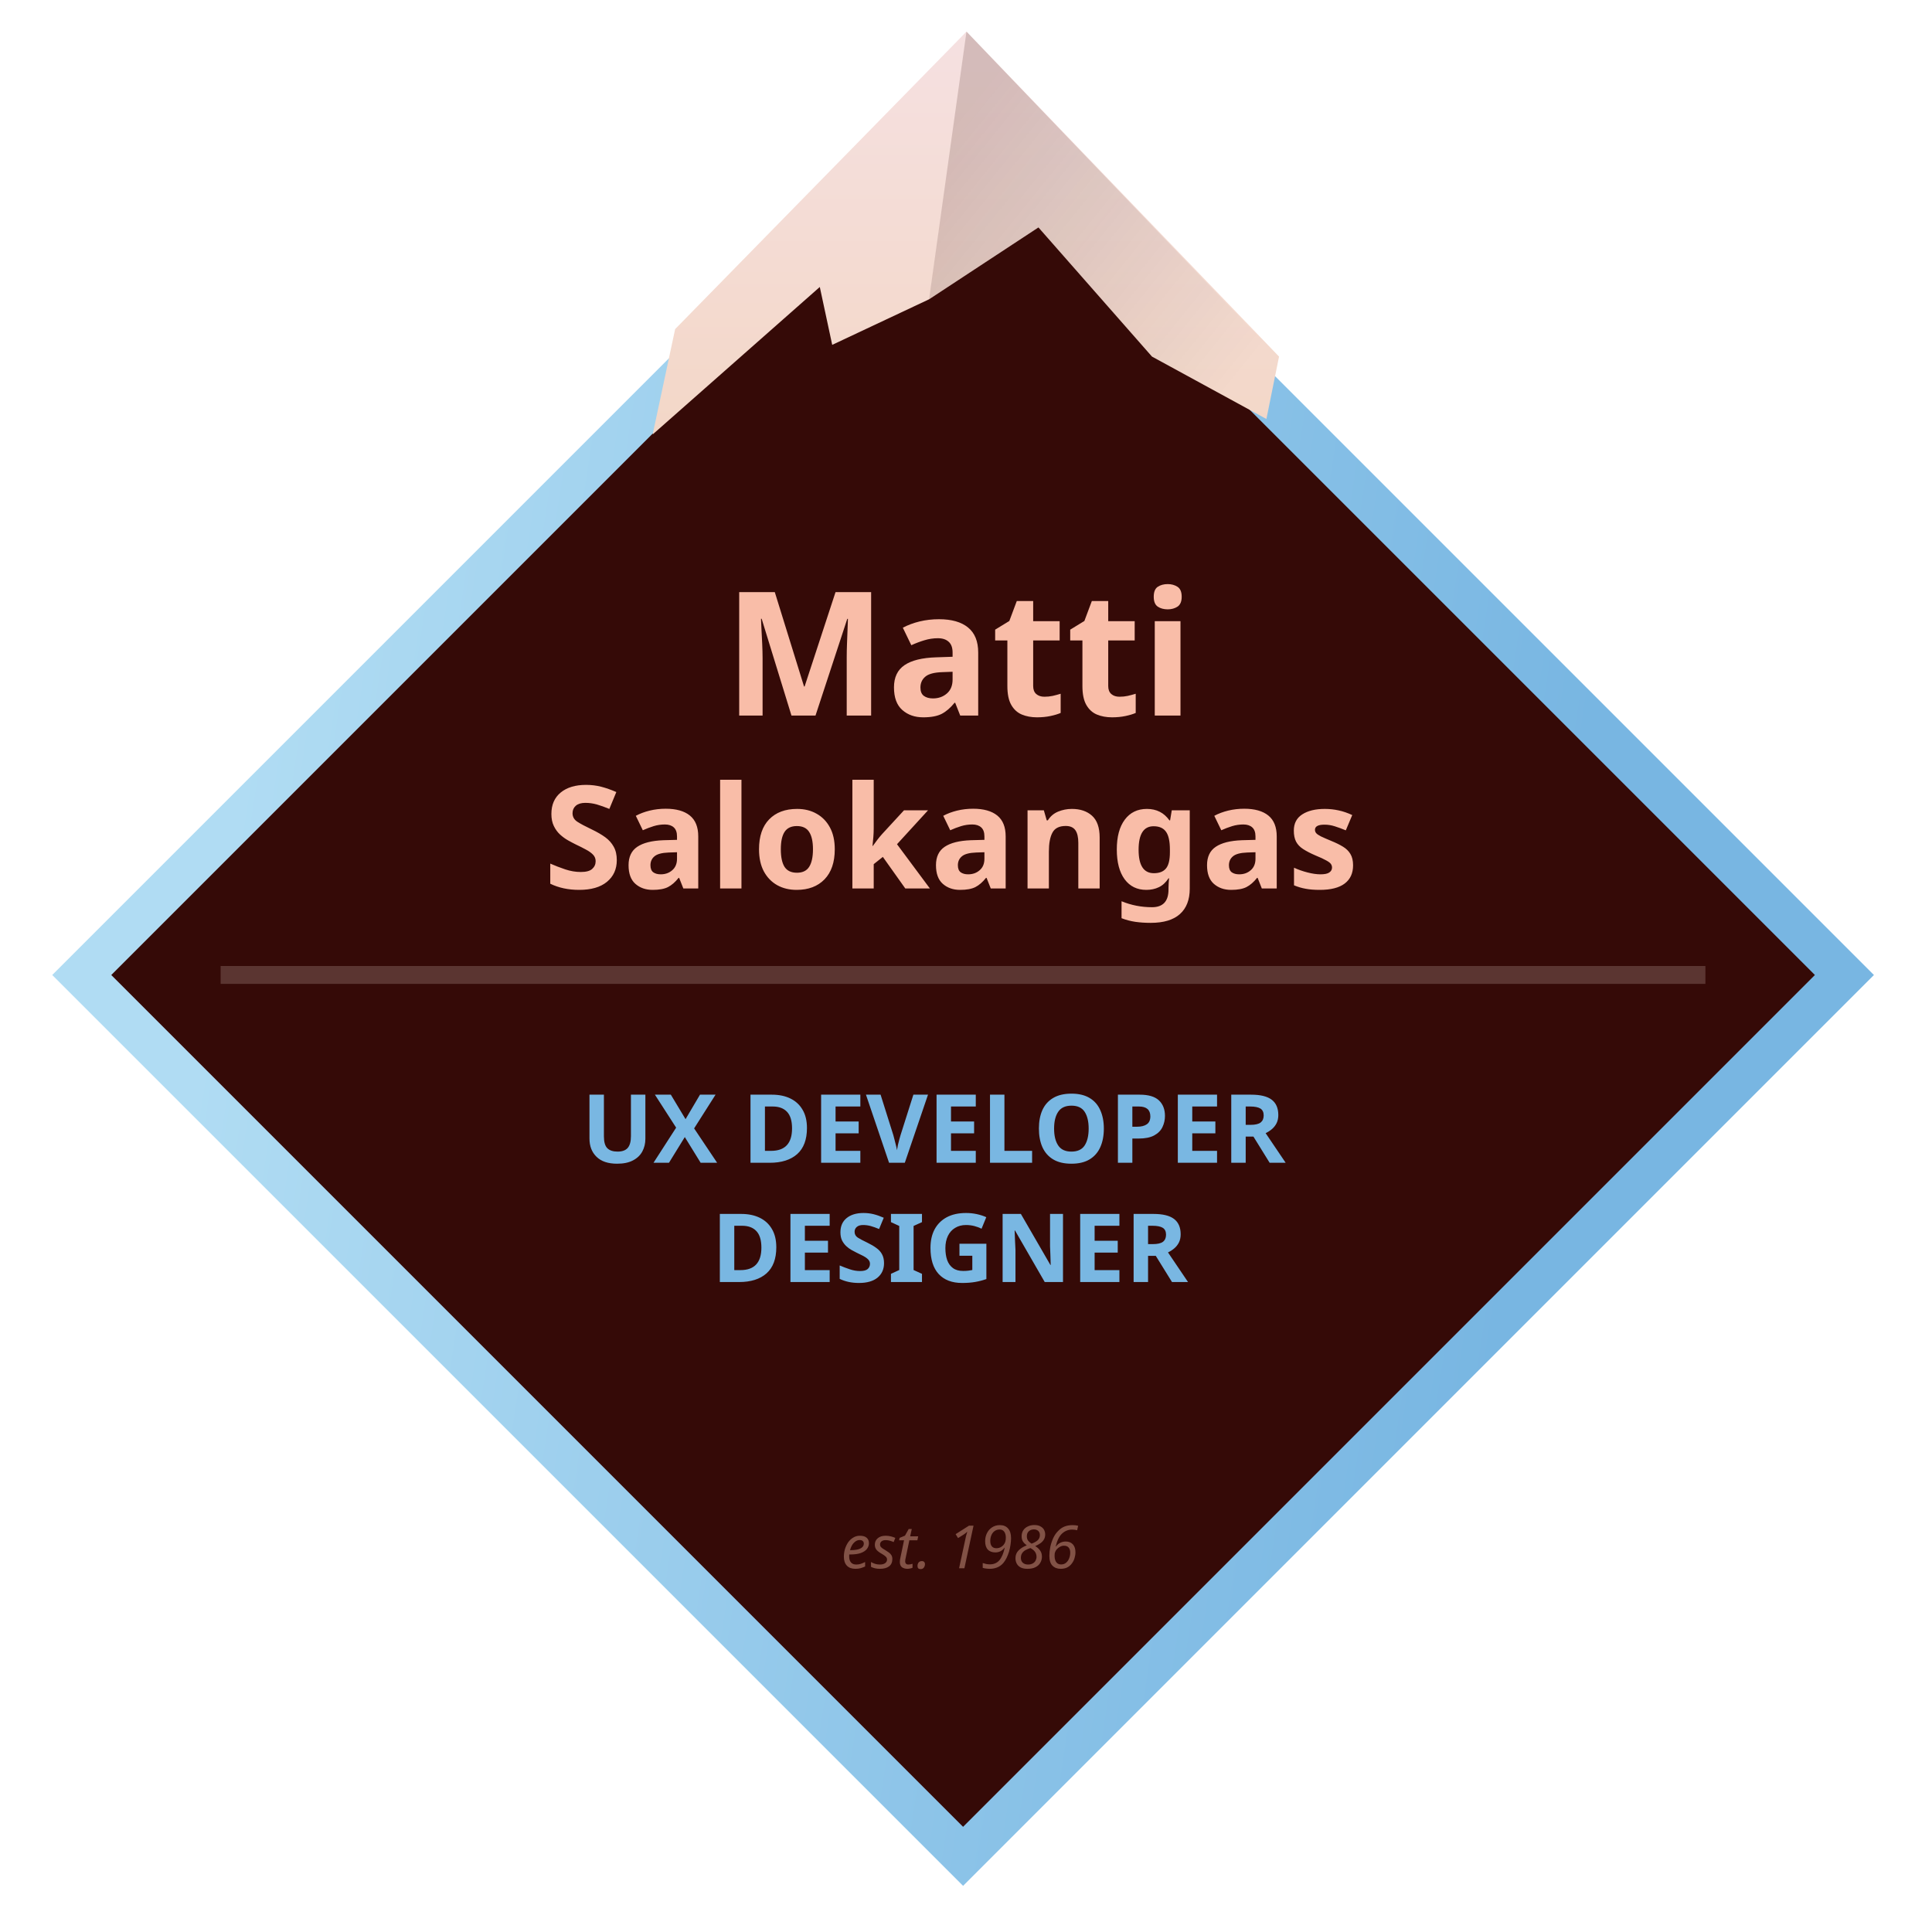
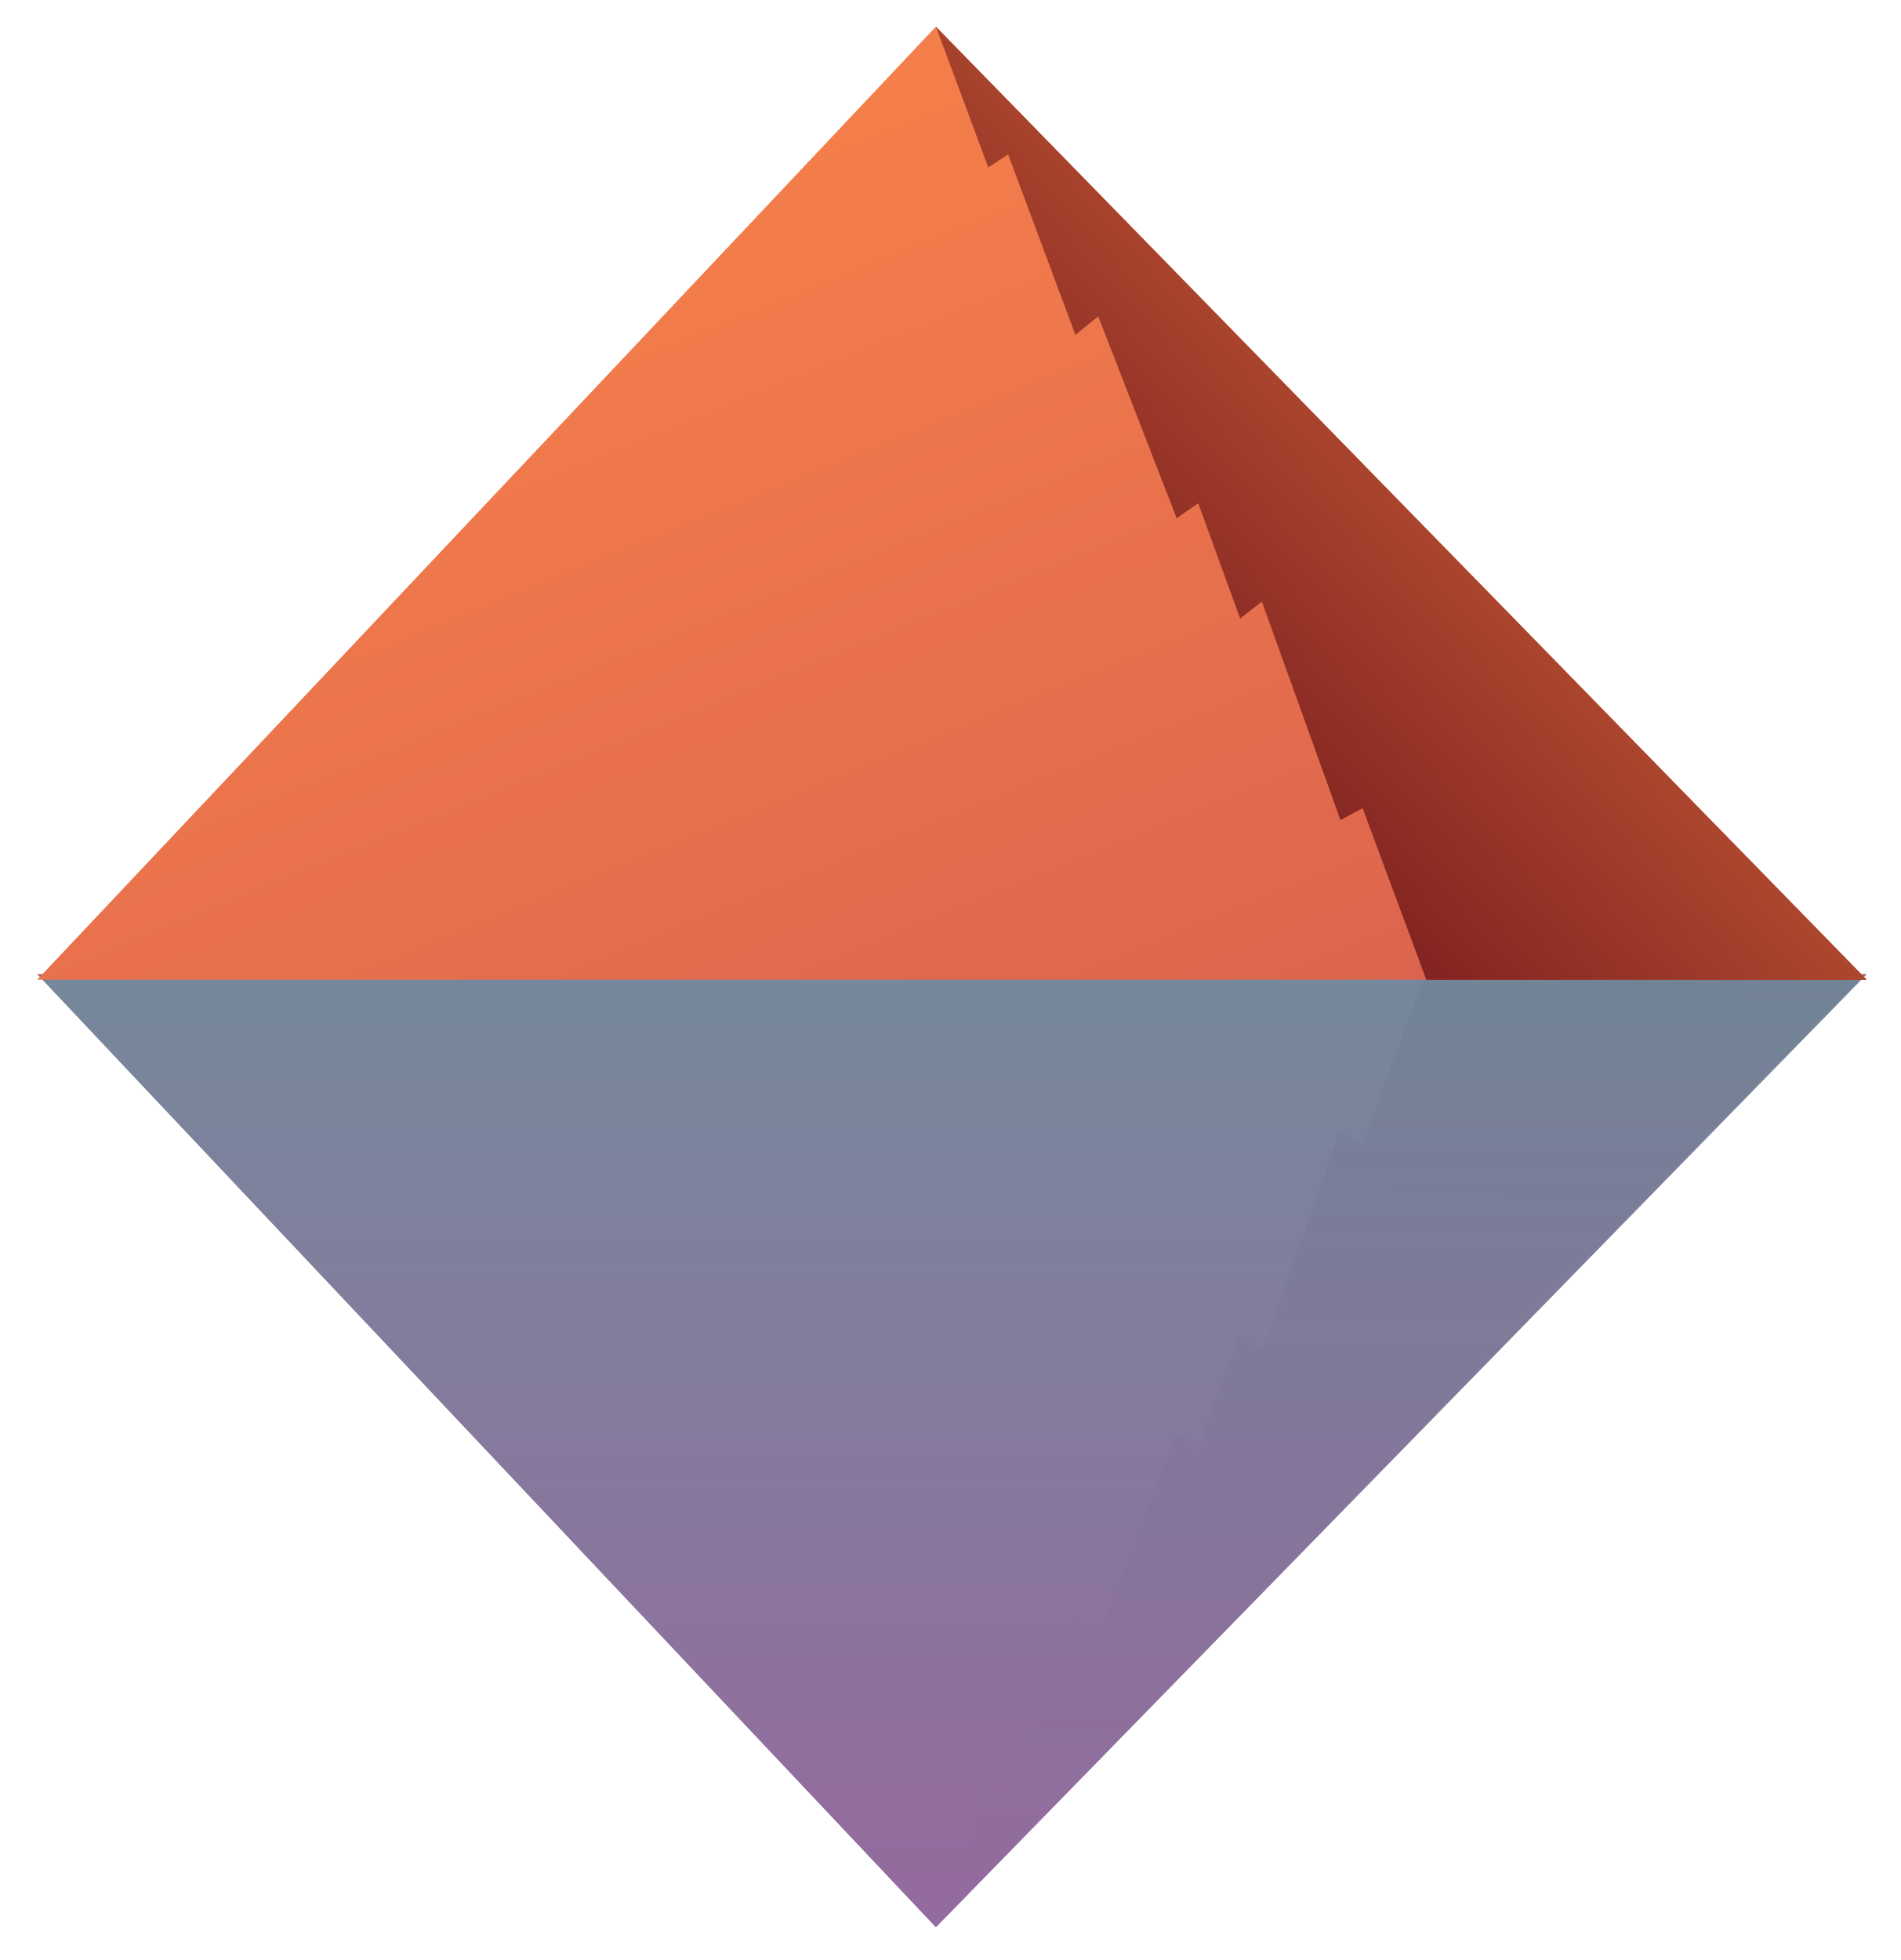
- <svg xmlns="http://www.w3.org/2000/svg" xmlns:xlink="http://www.w3.org/1999/xlink" width="324px" height="324px" viewBox="0 0 324 324" version="1.1">
+ <svg xmlns="http://www.w3.org/2000/svg" xmlns:xlink="http://www.w3.org/1999/xlink" width="351px" height="362px" viewBox="0 0 351 362" version="1.1">
  <defs>
-     <linearGradient x1="-13.777%" y1="65.054%" x2="72.996%" y2="1.286%" id="linearGradient-1">
-       <stop stop-color="#B0DCF3" offset="0%" />
-       <stop stop-color="#78B6E2" offset="100%" />
-     </linearGradient>
-     <rect id="path-2" x="57" y="59" width="209.021" height="209.021" />
-     <linearGradient x1="50%" y1="4.08%" x2="50%" y2="100%" id="linearGradient-3">
-       <stop stop-color="#F5E0E0" offset="0%" />
-       <stop stop-color="#F3D7C7" offset="100%" />
+     <linearGradient x1="50%" y1="4.08%" x2="50%" y2="100%" id="linearGradient-1">
+       <stop stop-color="#946B9E" offset="0%" />
+       <stop stop-color="#76889B" offset="100%" />
      <stop stop-color="#B43B3A" offset="100%" />
    </linearGradient>
-     <path id="path-4" d="M137.481,48.127 L109.453,72.857 L113.222,55.192 L162.083,5.299 L214.498,59.8 L212.378,70.266 L193.19,59.8 L174.149,38.139 L155.808,50.192 L139.563,57.833 L137.481,48.127 Z" />
-     <linearGradient x1="85.499%" y1="91.82%" x2="6.403%" y2="23.047%" id="linearGradient-5">
+     <path id="path-2" d="M0.13,176.585 L166.124,0.559 L338.064,176.585 L0.13,176.585 Z" />
+     <linearGradient x1="50%" y1="0%" x2="59.119%" y2="133.793%" id="linearGradient-3">
      <stop stop-color="#000000" stop-opacity="0" offset="0%" />
-       <stop stop-color="#350A07" stop-opacity="0.174" offset="100%" />
+       <stop stop-color="#000000" stop-opacity="0.25" offset="100%" />
    </linearGradient>
-     <path id="path-6" d="M162.083,5.299 L215.44,61.08 L210.965,69.559 L193.19,59.8 L174.149,38.139 L155.808,50.192 L162.083,5.299 Z" />
+     <path id="path-4" d="M166.066,0.951 L175.743,26.938 L179.412,24.548 L191.841,57.863 L196.055,54.456 L210.542,91.729 L214.518,88.976 L222.259,110.248 L226.283,107.15 L240.801,147.488 L244.889,145.298 L256.667,177 L338.024,177 L166.066,0.951 Z" />
+     <linearGradient x1="110.497%" y1="152.18%" x2="-9.094%" y2="0%" id="linearGradient-5">
+       <stop stop-color="#CB5251" offset="0%" />
+       <stop stop-color="#FF8A48" offset="100%" />
+     </linearGradient>
+     <path id="path-6" d="M0.13,176.418 L166.124,0.392 L338.064,176.418 L0.13,176.418 Z" />
+     <linearGradient x1="24.667%" y1="73.157%" x2="100%" y2="2.537%" id="linearGradient-7">
+       <stop stop-color="#7F2120" offset="0%" />
+       <stop stop-color="#FF8A48" offset="100%" />
+     </linearGradient>
+     <path id="path-8" d="M166.124,0.404 L175.802,26.391 L179.47,24.001 L191.899,57.316 L196.114,53.909 L210.6,91.182 L214.577,88.428 L222.318,109.7 L226.341,106.603 L240.859,146.941 L244.947,144.751 L256.725,176.453 L338.082,176.453 L166.124,0.404 Z" />
  </defs>
  <g id="Page-1" stroke="none" stroke-width="1" fill="none" fill-rule="evenodd">
    <g id="sign">
-       <g id="Rectangle-95">
-         <use stroke="url(#linearGradient-1)" stroke-width="7" fill="#350A07" fill-rule="evenodd" transform="translate(161.5104, 163.5104) rotate(-315) translate(-161.5104, -163.5104) " xlink:href="#path-2" />
-         <use stroke="none" fill="none" xlink:href="#path-2" />
+       <g id="mtn" transform="translate(6.747292, 4.524916)">
+         <g id="mtn-bottom" transform="translate(169.5, 263.5) scale(1, -1) translate(-169.5, -263.5) translate(0, 175)">
+           <g id="lake">
+             <use fill="url(#linearGradient-1)" fill-rule="evenodd" xlink:href="#path-2" />
+             <use fill="none" xlink:href="#path-2" />
+           </g>
+           <g id="ridge-reflection" opacity="0.182">
+             <use fill="url(#linearGradient-3)" fill-rule="evenodd" transform="translate(252.0447, 88.97566) scale(-1, -1) rotate(-180) translate(-252.0447, -88.97566) " xlink:href="#path-4" />
+             <use fill="none" xlink:href="#path-4" />
+           </g>
+         </g>
+         <g id="mtn-top">
+           <g id="mountain">
+             <use fill="url(#linearGradient-5)" fill-rule="evenodd" xlink:href="#path-6" />
+             <use fill="none" xlink:href="#path-6" />
+           </g>
+           <g id="top-ridge">
+             <use fill="url(#linearGradient-7)" xlink:href="#path-8" />
+             <use fill-opacity="0.04" fill="none" xlink:href="#path-8" />
+           </g>
+         </g>
      </g>
-       <path d="M38.5,163.5 L284.5,163.5" id="Line" stroke="#F5DFD7" stroke-width="3" stroke-linecap="square" opacity="0.201" />
-       <text id="est.-1986" font-family="Merriweather-LightItalic, Merriweather" font-size="10" font-style="italic" font-weight="300" fill="#825246">
-         <tspan x="141.036" y="263">est. 1986</tspan>
-       </text>
-       <g id="top-copy-2">
-         <use fill="none" xlink:href="#path-4" />
-         <use fill="url(#linearGradient-3)" fill-rule="evenodd" xlink:href="#path-4" />
-       </g>
-       <g id="top-copy-3">
-         <use fill="none" xlink:href="#path-6" />
-         <use fill="url(#linearGradient-5)" fill-rule="evenodd" xlink:href="#path-6" />
-       </g>
-       <text id="Matti" font-family="Merriweather-Heavy, Merriweather" font-size="29" font-weight="600" fill="#F9BDA8">
-         <tspan x="121.355" y="120">Matti</tspan>
-       </text>
-       <text id="Salokangas" font-family="Merriweather-Heavy, Merriweather" font-size="24" font-weight="600" fill="#F9BDA8">
-         <tspan x="91.17" y="149">Salokangas</tspan>
-       </text>
-       <text id="UX-DEVELOPER" font-family="Merriweather-Heavy, Merriweather" font-size="16" font-weight="600" fill="#79B7E2">
-         <tspan x="97.496" y="195">UX DEVELOPER</tspan>
-       </text>
-       <text id="DESIGNER" font-family="Merriweather-Heavy, Merriweather" font-size="16" font-weight="600" fill="#79B7E2">
-         <tspan x="119.281" y="215">DESIGNER</tspan>
-       </text>
    </g>
  </g>
</svg>
